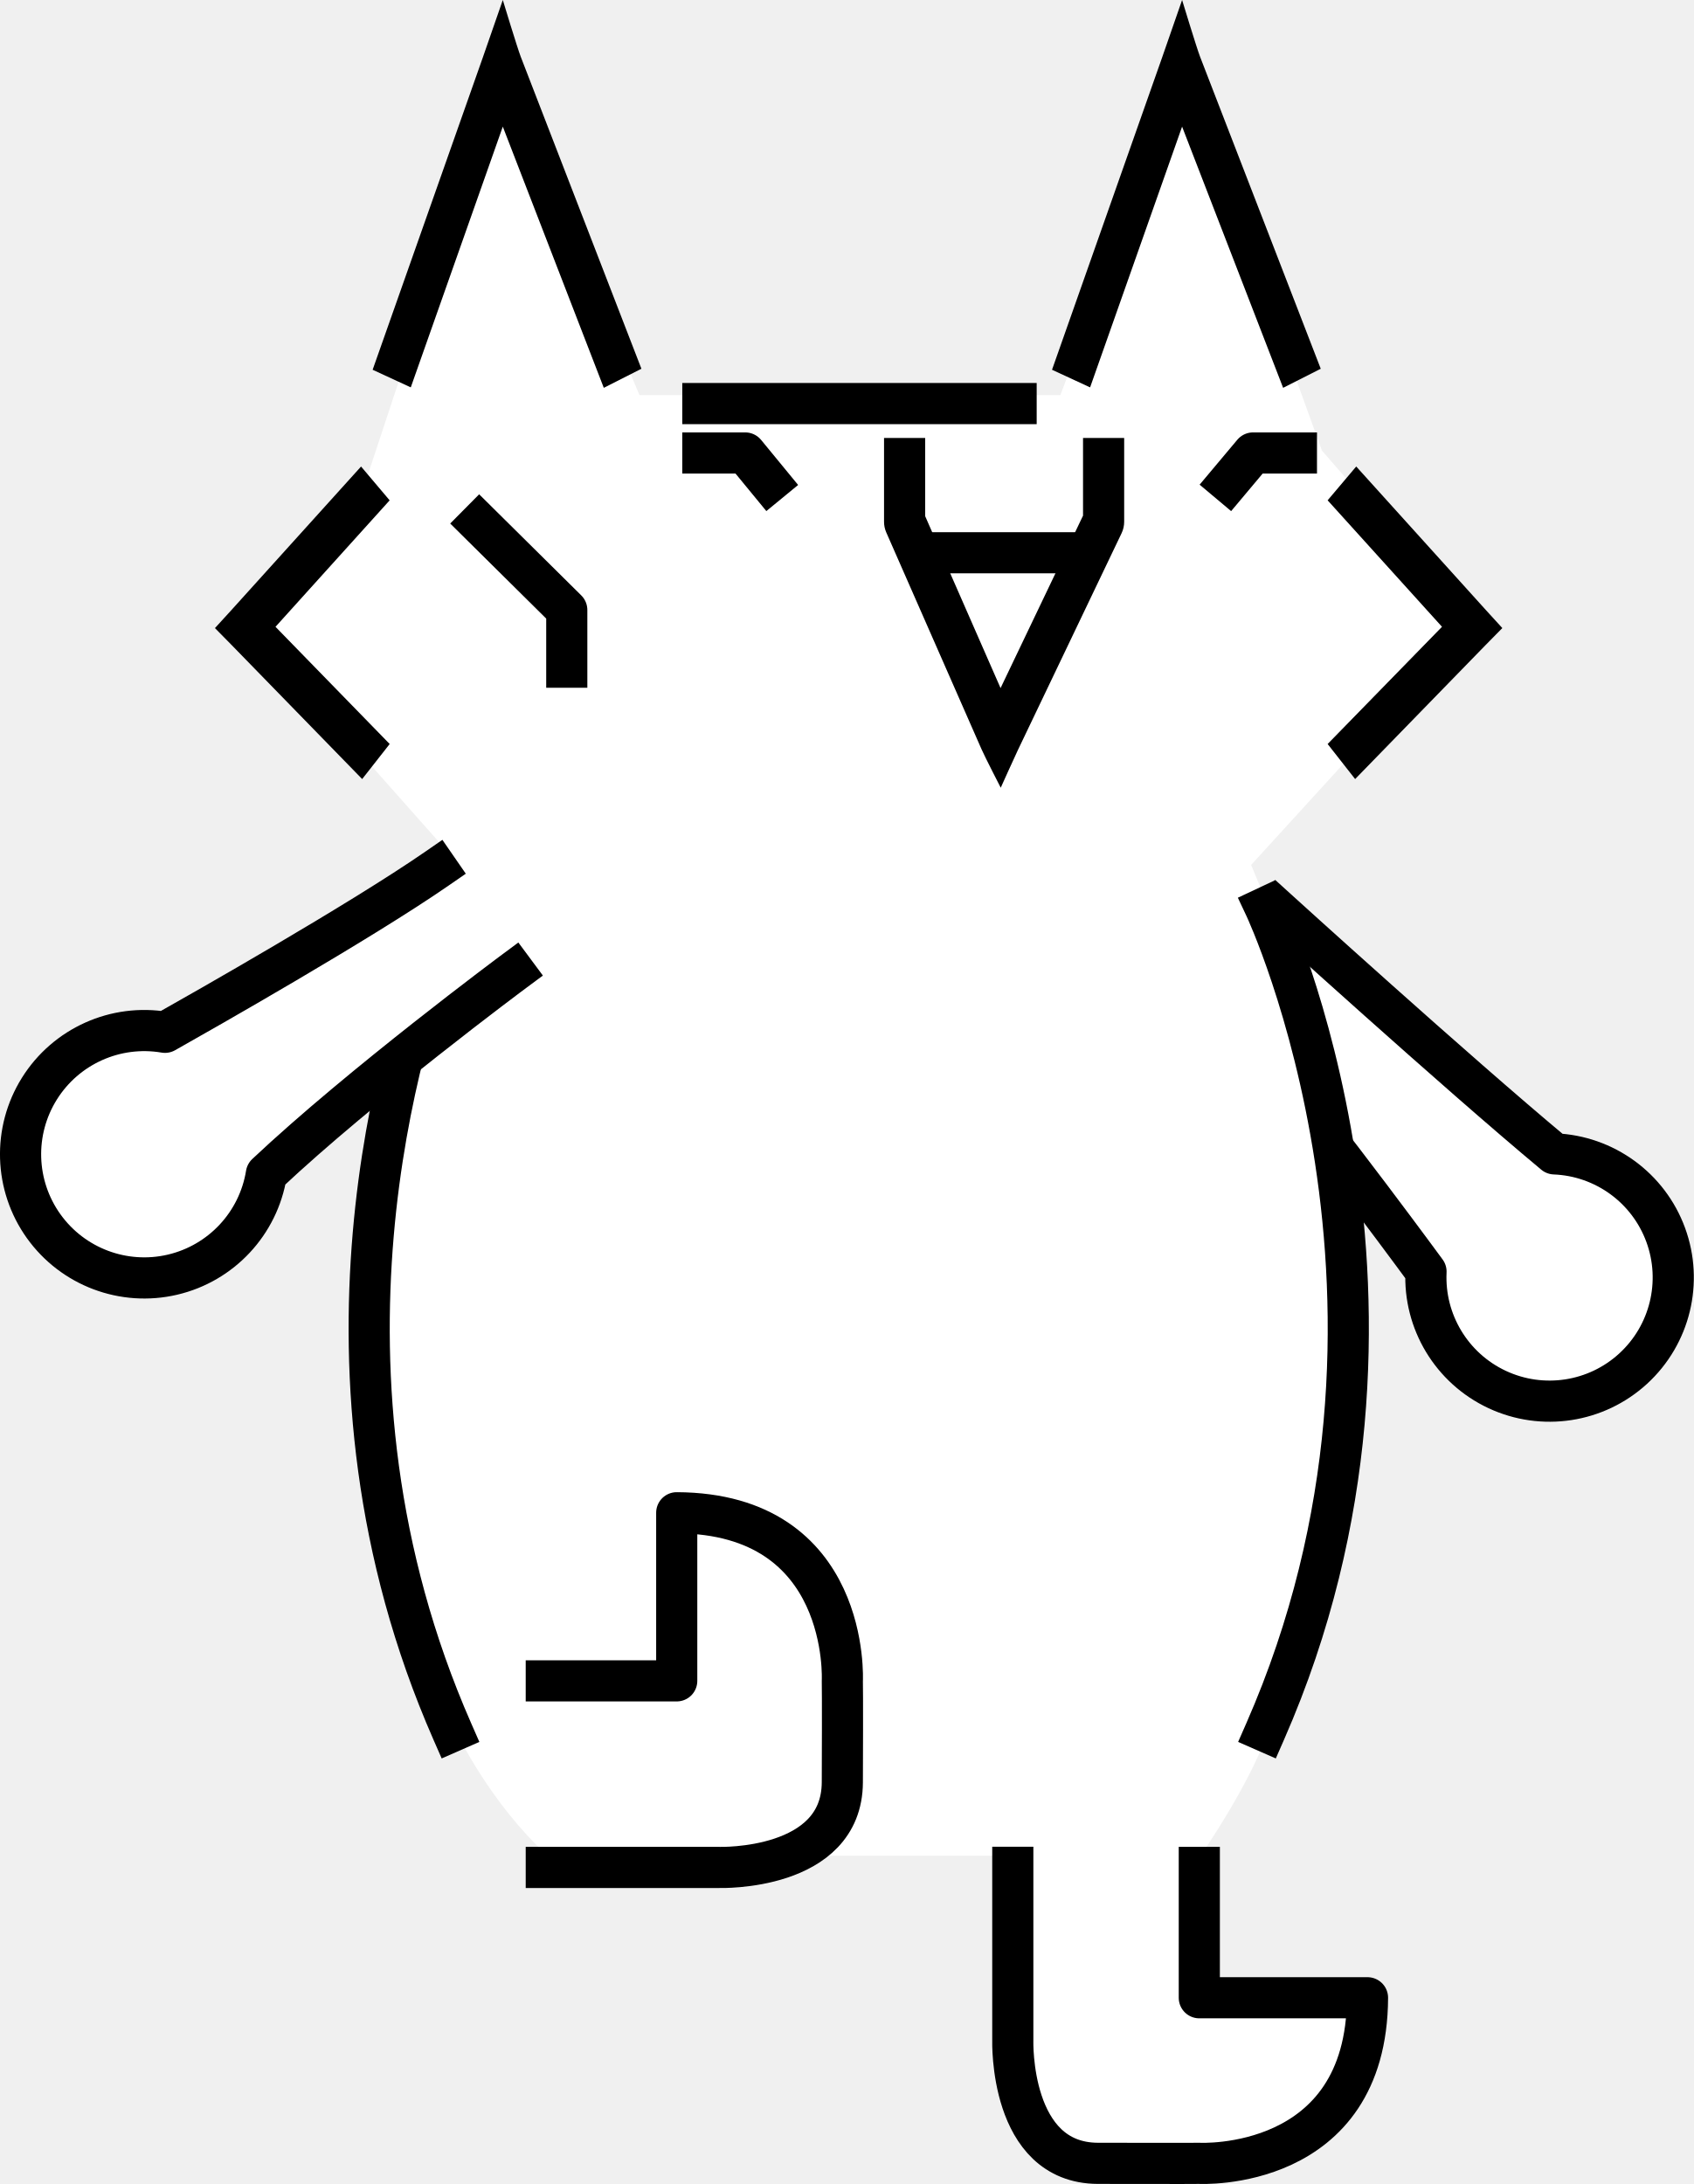
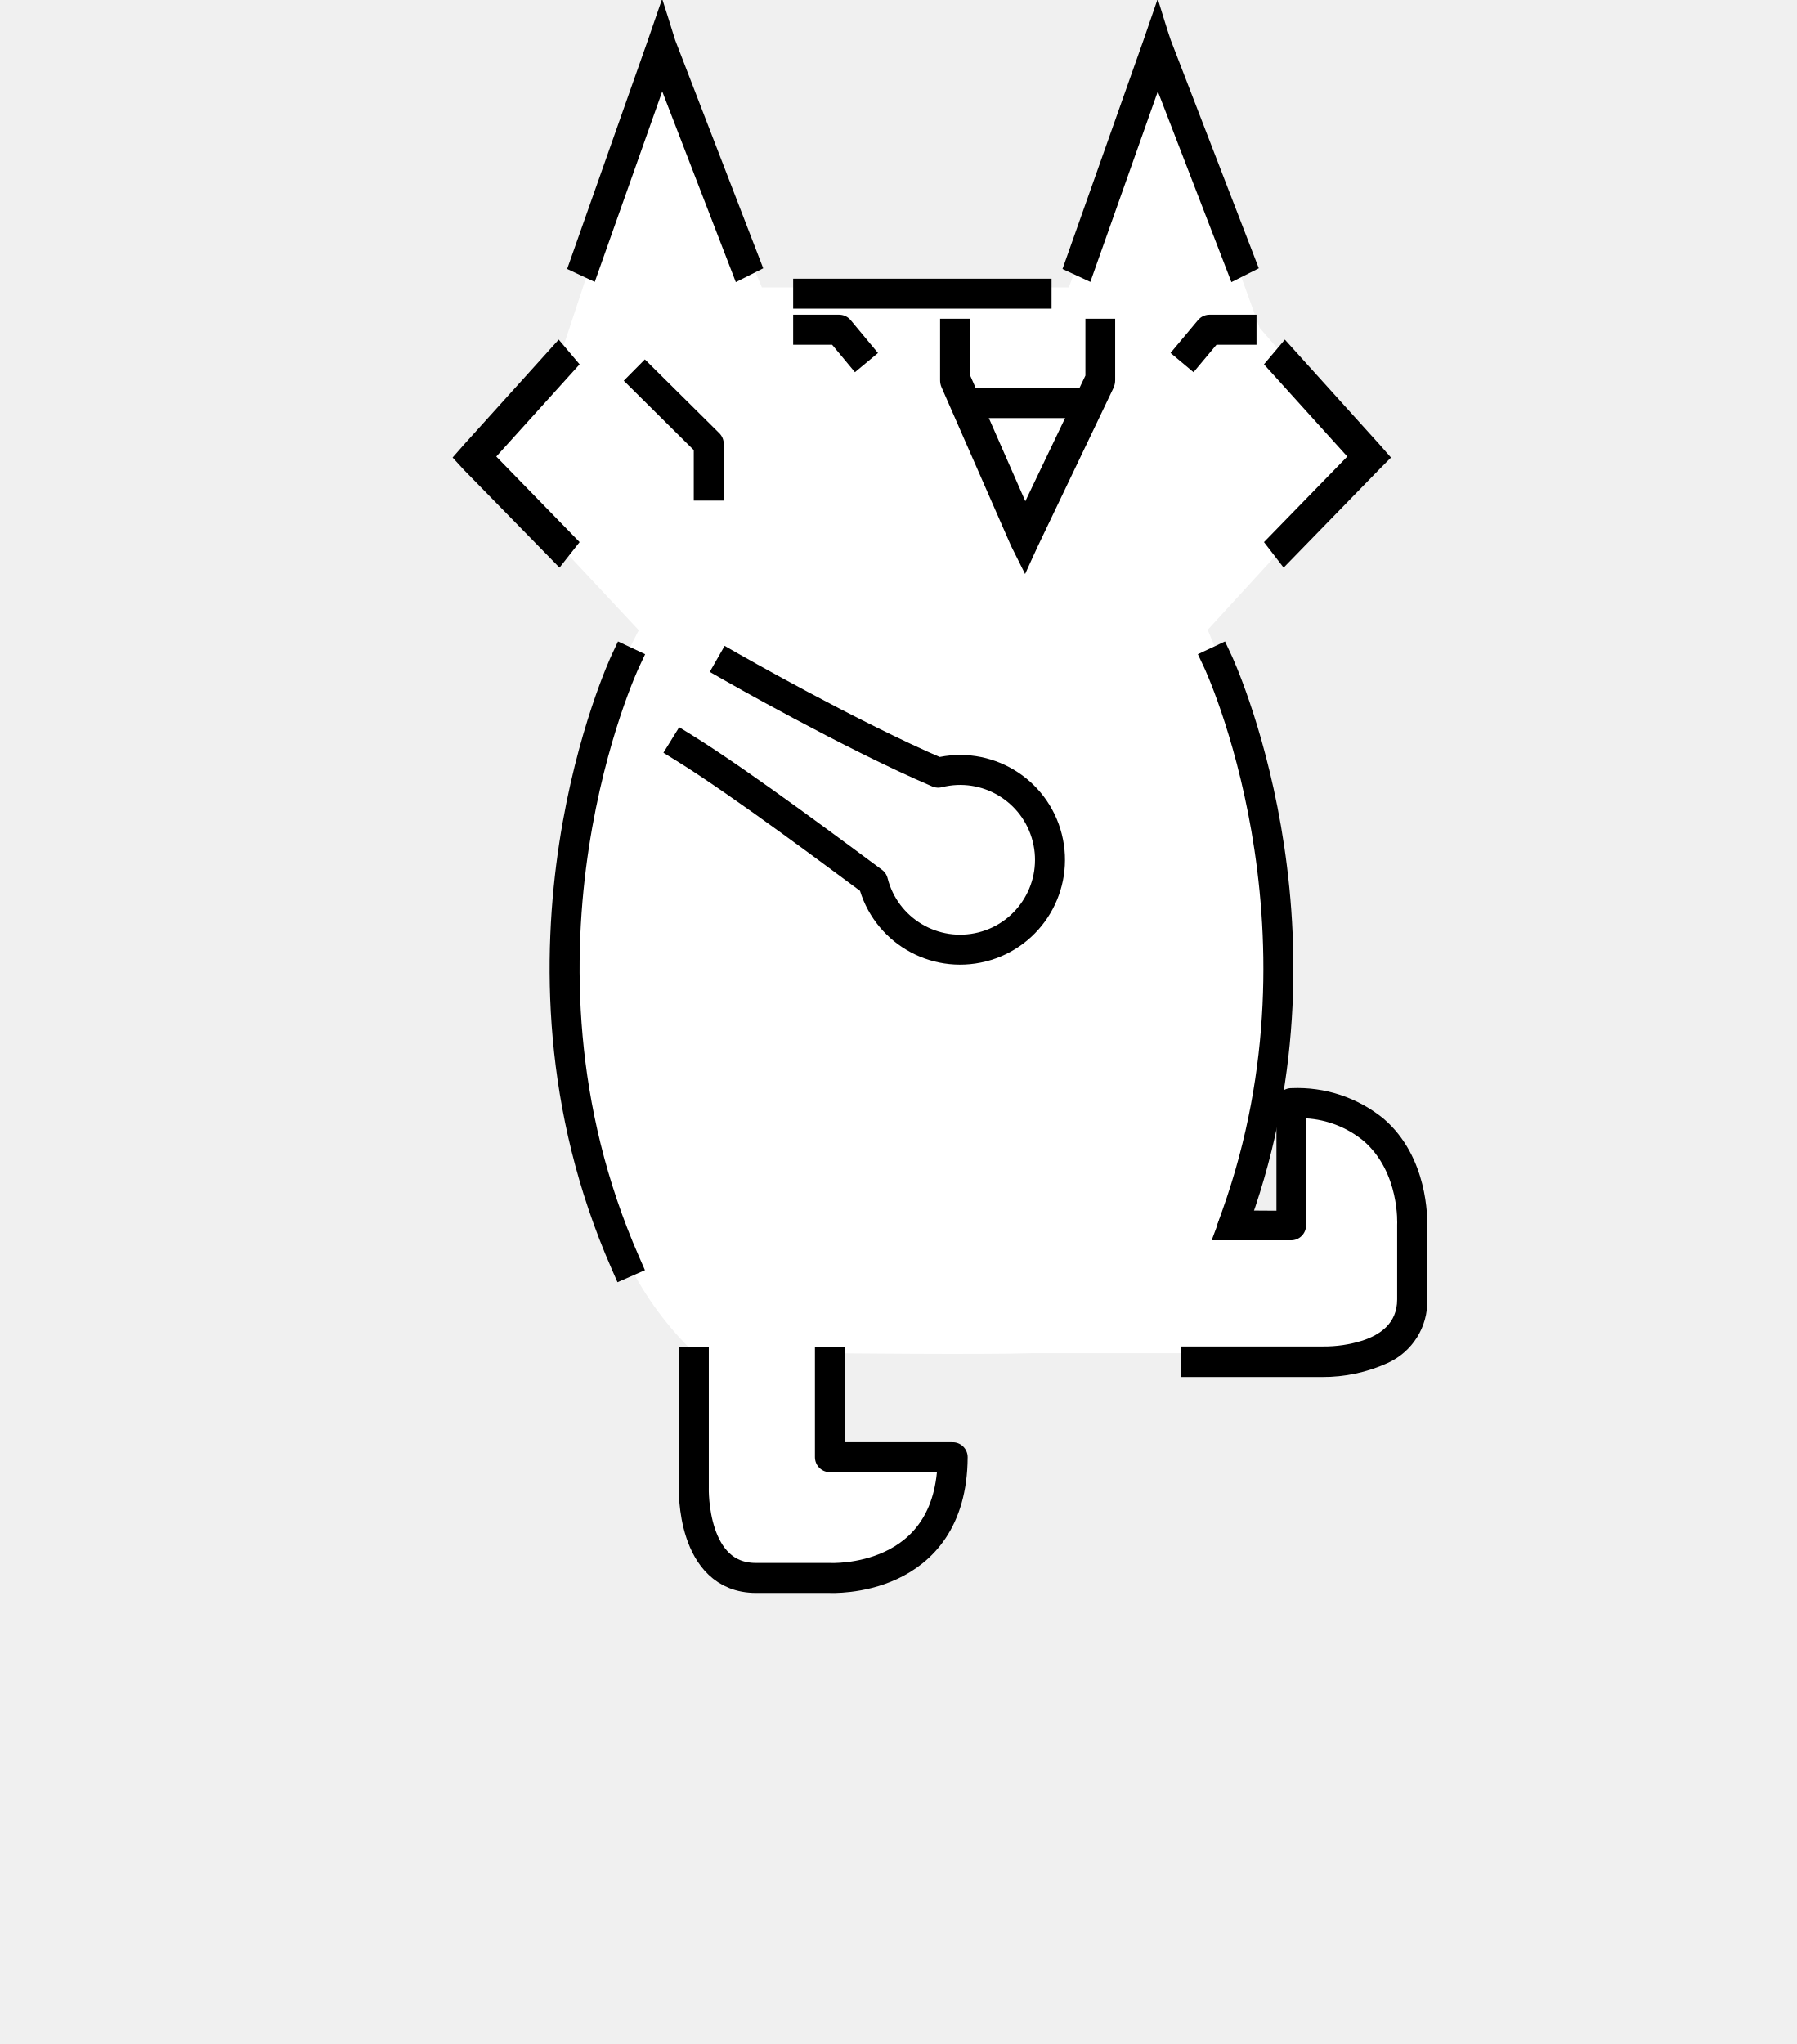
- <svg xmlns="http://www.w3.org/2000/svg" id="Layer_1" data-name="Layer 1" viewBox="0 0 592.51 764.01">
-   <defs>
-     <style>.cls-1{fill:#fff;}.cls-1,.cls-3{fill-rule:evenodd;}.cls-2,.cls-4{fill:none;stroke:#000;stroke-linecap:square;stroke-linejoin:round;}.cls-2{stroke-width:14.4px;}.cls-4{stroke-width:14.39px;}</style>
+ <svg xmlns="http://www.w3.org/2000/svg" xmlns:xlink="http://www.w3.org/1999/xlink" height="182" width="160" version="1.1" id="svg331">
+   <defs id="defs323">
+     <g id="c">
+       <path d="M10.75-56.05v-.05H4.5v3.9l-.05 1.1L4-48.65l-1.05 2H2v3.3h1.35v-1.95h7.2v1.95h1.4v-3.3h-1.2v-9.4M.4-60h3.9l1.2.55 3.85-8.6 3.9 8.6L14.5-60l3.15 3.05 1.1 1.1-1.1-1.1 1.15 1.1h-.05l-.35.4.1.1q2.1 2.05 2.3 4.55l.05.6q0 1.65-.8 3.1l-.25.45-1.4 1.7.1.1-.3.3-3.25.9v4.7l-3.25.7-3.15.9.65 1.6L12.55-37l3-.6q1.55 0 2.15.6.8.8.8 2 0 1.1-.75 1.85-1.05 1.05-4.1 1.25l-1.25.05.35 1.5 1.5-.05-.05 2.75-1.5 1.25v8.75H8.15v1.55h6.6l1.15.4q.55.55.55 1.65 0 1.05-.55 1.6-.45.45-1.15.45h-6.6v.95H-1.6l-1.55 1.5V-3q0 .7-.45 1.15-.55.55-1.6.55-1.1 0-1.65-.55-.4-.45-.4-1.15v-6.55H-8.8l-1.7-1.1-1.75-3.9v-2.4h.15v-1.5l.45-.4.2-.15 1.15-1.4-1.25-1-.7.95.4-10.95 1.75-12.8.4.35.75-.7-1-1.1q-1.45-1.85-1.5-4v-.25l.05-.9q.35-2.3 2.45-4.25l-.75-.75.5-3.95.65.3 3.85-8.6 3.85 8.6L.4-60m5.45 8.85v-3.6h3.5v8.15H4.4l.05-.05.5-.9.9-3.55v-.05m-.35 13.2Q4.45-39 2.25-39l-4 .75-3.1.9.65 1.6L-.9-37l3-.6q1.55 0 2.15.6.8.8.8 2 0 1.1-.75 1.85Q3.25-32.1.25-31.9l-1.3.05.35 1.5q3.95-.05 5.9-1.55l.4-.35q1-1 1-2.85 0-1.8-1.1-2.85M-7.15-43.6l.75-1.55v-1.35h-1.5v1.45h.55l-.55 1.45h.75m3.65-2.9H-5v1.45h.55L-5-43.6h.75l.75-1.55v-1.35" fill="#fff" fill-rule="evenodd" transform="translate(21.5 71)" id="path309" />
+       <path d="M10.75-56.05v9.45h1.2v3.25h-1.4v-1.95h-7.2v1.95H2v-3.25h.95L4-48.65l.45-2.45.05-1.1v-3.85h6.25M.4-60l-1.25.55-3.85-8.6-3.85 8.6-.65-.3-.55-.25 5.05-11L.4-60m-10.1 4.2l.75.75q-2.1 1.95-2.45 4.25l-.05.9v.25q.05 2.15 1.5 4l1 1.1-.75.7-.4-.35-.6-.7-.75-1.05q-1.1-1.75-1.05-3.85l.05-1q.2-1.5 1-2.85l1.75-2.15m-2.55 35.35l.7-.95 1.25 1-1.15 1.4-.2.15-.45.4q-.7.45-1.6.45-.95 0-2.65-1.1-1.2-.65-1.9-.65-.9 0-1.3.55l-.15.2-.45.75-1.35-.75q.4-.95 1.2-1.65l.6-.45 1.35-.35q1.1 0 2.25.8 1.65.85 2.55.85.6 0 1.3-.65m3.45 10.9h1.55V-3q0 .7.4 1.15.55.55 1.65.55 1.05 0 1.6-.55.45-.45.45-1.15v-6.55h1.5v6.6q0 1.25-.8 2.05-.9.9-2.75.9Q-7.1 0-8-.9q-.8-.8-.8-2.05v-6.6m16.95-1.5V-12h6.6q.7 0 1.15-.45.55-.55.55-1.6 0-1.1-.55-1.65l-1.15-.4h-6.6v-1.55h6.65q1.25 0 2.05.8.9.9.9 2.8 0 1.85-.9 2.75l-.3.25q-.75.55-1.75.55H8.15v-.55m6.1-19.35l-1.5.05-.35-1.5 1.25-.05q3.05-.2 4.1-1.25.75-.75.75-1.85 0-1.2-.8-2-.6-.6-2.15-.6l-3 .6-3.35 1.25-.65-1.6 3.15-.9 3.25-.7.75-.05q2.2 0 3.25 1.05 1.1 1.05 1.1 2.85 0 1.85-1 2.85l-.4.35q-1.6 1.2-4.4 1.5m4.25-14.45l-.1-.1 1.4-1.7.25-.45q.8-1.45.8-3.1l-.05-.6q-.2-2.5-2.3-4.55l-.1-.1.35-.4h.05l.3-.35q2.55 2.35 2.75 5.4l.05.6q0 1.9-.9 3.55-.7 1.25-1.9 2.4l-.6-.6M14.5-60l-1.25.55-3.9-8.6-3.85 8.6L4.3-60l5.05-11 5.15 11m-8.65 8.85v.05l-.9 3.55-.5.9-.05.05h4.95v-8.15h-3.5v3.6m-.35 13.2q1.1 1.05 1.1 2.85 0 1.85-1 2.85l-.4.35q-1.95 1.5-5.9 1.55l-.35-1.5 1.3-.05q3-.2 4.05-1.25.75-.75.75-1.85 0-1.2-.8-2-.6-.6-2.15-.6l-3 .6-3.3 1.25-.65-1.6 3.1-.9 4-.75q2.2 0 3.25 1.05m-9-8.55v1.35l-.75 1.55H-5l.55-1.45H-5v-1.45h1.5m-3.65 2.9h-.75l.55-1.45h-.55v-1.45h1.5v1.35l-.75 1.55" fill-rule="evenodd" transform="translate(21.5 71)" id="path311" />
+       <path d="M4.3-60H.4m12.3 39.65v-6.05m6.05-29.45l-1.1-1.1" fill="none" stroke="#000" stroke-linecap="round" stroke-linejoin="round" transform="translate(21.5 71)" id="path313" />
+     </g>
+     <g id="d" transform="translate(.8)">
+       <use height="3" transform="matrix(1.005 0 0 1 -.804 0)" width="4.65" xlink:href="#a" id="use316" />
+       <use height="3" transform="matrix(1.005 0 0 1 16.096 0)" width="4.65" xlink:href="#a" id="use318" />
+     </g>
+     <path d="M1.35 0h.2l.55.1.45.35q.45.45.45 1L2.55 2.6q-.45.4-1 .4l-.8-.2-.25-.2-.45-.7v-.15L0 1.45v-.1q.05-.5.5-.9l.25-.2Q1 .05 1.3 0h.05m.45.85L1.55.8Q1.2.75 1 1q-.2.15-.2.45v.15l.15.45H1l.05.05.2.1.3.05.55-.2.15-.6-.05-.3L2.1 1 2.05.95 1.9.85h-.1" fill-rule="evenodd" id="b" />
+     <use height="3" transform="translate(.8)" width="3" xlink:href="#b" id="a" />
+     <style id="style337">.cls-1{fill:#fff;}.cls-1,.cls-2{fill-rule:evenodd;}.cls-3,.cls-4{fill:none;stroke:#000;stroke-linecap:square;stroke-linejoin:round;}.cls-3{stroke-width:2.67px;}.cls-4{stroke-width:2.67px;}</style>
  </defs>
-   <path class="cls-1" d="M457.63,323.21s51.17,51.36,86.12,80.48a43.27,43.27,0,1,1-44.93,41.19c-8.88-12.09-51.75-65.94-73.65-90.62" />
-   <path class="cls-2" d="M446.58,318s62.22,56.53,97.17,85.65a43.27,43.27,0,1,1-44.93,41.19c-8.88-12.09-46.48-62.91-68.37-87.6" />
-   <path class="cls-1" d="M175.81,23.58l-49,148.16L85.67,218l75.78,85.46s-66.25,120.11-1.67,302.7c0,0,11.53,24.48,31.78,43h161.6v85.24s2.7,25.87,54.07,22.73c0,0,69,4.26,71-57.76H419.94V649.15s18.88-27,24.81-46.91,66.42-125.84-7.1-299.67L514.83,218,462.4,157.6l-48.47-134-43,114.61H223.68L175.81,23.58Z" />
-   <path class="cls-3" d="M175.88,44.3l-32.19,91.21-13.34-6.16L168.9,20.08C170,17,175.88,0,175.88,0s5.1,16.81,6.27,19.83L224.37,129l-13.16,6.67L175.88,44.3Z" />
-   <path class="cls-3" d="M413.5,44.3l-32.18,91.21L368,129.35,406.52,20.08C407.6,17,413.5,0,413.5,0s5.11,16.81,6.28,19.83L462,129l-13.16,6.67L413.5,44.3Z" />
-   <path class="cls-3" d="M96.37,219.27l39.94,41-9.62,12.26L81,225.62l-5.81-5.9s4.18-4.55,5.61-6.14l45.5-50.38,10,11.83L96.37,219.27Z" />
-   <path class="cls-3" d="M504.41,219.27l-40,41,9.62,12.26,45.68-46.92,5.81-5.9s-4.17-4.55-5.61-6.14l-45.5-50.38-10,11.83,40,44.24Z" />
-   <path class="cls-4" d="M167.66,183.09l30.6,30.3v20m157.18-92.21H245.86m0,17.28h14.82l8.38,10.2m184.43-10.2H438.33l-8.56,10.2" />
-   <path class="cls-3" d="M378.85,180.42V153.2h14.39v29.32a9.31,9.31,0,0,1-.88,3.95l-36.3,75.92c-1.28,2.69-6,13.17-6,13.17s-5.5-10.69-6.7-13.42L310,186.21a9.23,9.23,0,0,1-.76-3.69V153.2h14.39v27.37L350,240.71l28.83-60.29Z" />
-   <path class="cls-4" d="M377.41,193.36H323.89M442.58,317.49s65.38,139.11,0,288.17M154.18,327.12C141,361.06,103,479.81,158.2,605.66m32.89,47.61h60.56s42.87,1.29,43-29.78,0-35.45,0-35.45,3.1-58.56-57.93-58.85V588H191.09m163.19,65.23v60.57S353,756.7,384.07,756.78s35.45,0,35.45,0,58.56,3.11,58.84-57.92H419.52V653.27" />
-   <path class="cls-1" d="M190.62,332.48s-64.31,47-97.44,78.21a43.27,43.27,0,1,1-35.47-49.57c13.08-7.37,78.86-45.84,106-64.6" />
-   <path class="cls-2" d="M179.83,339.78s-53.52,39.72-86.65,70.91a43.27,43.27,0,1,1-35.47-49.57c13.08-7.37,68.07-38.55,95.21-57.31" />
+   <g id="g380" transform="translate(40.261,-0.07)">
+     <path class="cls-1" d="m 56.64,6.42 -9.1,27.52 -7.63,8.58 14.67,15.71 c 0,0 -12.9,22.47 -0.91,56.38 a 29.14,29.14 0 0 0 5.9,8 v 13 c 0,0 -0.2,7.18 6,7.07 h 8.4 c 0,0 8.55,-1.05 8.55,-10.73 H 71.55 v -9.35 c 0,0 13.69,0.15 18,0 h 31.63 c 0,0 4.47,-10.44 2.13,-13.68 -0.33,-0.46 -0.43,-3.41 -2.13,-5.48 -1.7,-2.07 -5.32,-3.51 -6.63,-3 -2.14,0.91 -1.38,11.49 -1.2,10.89 0.18,-0.6 -6.28,1.15 -5.81,0 2.8,-7 9.43,-25.42 -2.3,-53.14 l 14.36,-15.67 -9.73,-11.21 -9,-24.89 -8,21.28 H 65.54 Z" transform="translate(-37.96,-2.04)" id="path341" />
+     <path class="cls-2" d="m 56.66,10.27 -6,16.94 L 48.2,26.06 55.36,5.77 56.66,2 c 0,0 1,3.12 1.16,3.68 l 7.84,20.32 -2.44,1.23 -6.56,-17 z" transform="translate(-37.96,-2.04)" id="path343" />
+     <path class="cls-2" d="m 100.79,10.27 -6,16.94 -2.48,-1.15 7.18,-20.29 1.3,-3.77 c 0,0 0.95,3.12 1.16,3.68 l 7.84,20.32 -2.44,1.23 -6.56,-17 z" transform="translate(-37.96,-2.04)" id="path345" />
+     <path class="cls-2" d="m 41.89,42.76 7.42,7.62 -1.79,2.27 -8.52,-8.71 -1,-1.09 1,-1.14 8.45,-9.36 1.86,2.2 z" transform="translate(-37.96,-2.04)" id="path347" />
+     <path class="cls-2" d="m 117.67,42.76 -7.42,7.62 1.75,2.27 8.48,-8.71 1.08,-1.09 -1,-1.14 -8.45,-9.36 -1.86,2.2 z" transform="translate(-37.96,-2.04)" id="path349" />
+     <path class="cls-3" d="m 55.13,36 5.68,5.63 v 3.72 M 90,28.26 H 69.66 m 0,3.21 h 2.76 l 1.58,1.9 m 34.25,-1.9 h -2.85 l -1.59,1.9" transform="translate(-37.96,-2.04)" id="path351" />
+     <path class="cls-2" d="M 94.35,35.55 V 30.49 H 97 v 5.45 a 1.66,1.66 0 0 1 -0.16,0.73 l -6.74,14.1 c -0.24,0.5 -1.12,2.45 -1.12,2.45 0,0 -1,-2 -1.25,-2.5 l -6.18,-14.1 a 1.56,1.56 0 0 1 -0.14,-0.68 v -5.45 h 2.69 v 5.08 L 89,46.74 Z" transform="translate(-37.96,-2.04)" id="path353" />
+     <path class="cls-3" d="m 94.08,38 h -9.94 m 22,23 c 0,0 10.94,23.29 1.66,49.34 M 53.37,61 c 0,0 -12.14,25.84 0,53.52 m 6.11,8.84 v 11.25 c 0,0 -0.24,8 5.54,8 5.78,0 6.58,0 6.58,0 0,0 10.87,0.58 10.93,-10.75 H 71.6 v -8.47" transform="translate(-37.96,-2.04)" id="path355" />
+     <path class="cls-2" d="m 111.36,109.91 v -9.59 a 1.33,1.33 0 0 1 1.34,-1.32 12.15,12.15 0 0 1 8.19,2.71 c 4,3.42 3.91,8.94 3.9,9.57 0,0.2 0,1.42 0,6.57 a 6,6 0 0 1 -3.54,5.63 13.92,13.92 0 0 1 -5.82,1.24 H 102.89 V 122 h 12.62 a 11.35,11.35 0 0 0 3.53,-0.53 c 1.5,-0.5 3.07,-1.49 3.07,-3.66 0,-5.75 0,-6.56 0,-6.56 a 0.28,0.28 0 0 1 0,-0.09 c 0,0 0.26,-4.66 -3,-7.47 a 8.89,8.89 0 0 0 -5.11,-2 v 9.53 a 1.34,1.34 0 0 1 -1.34,1.33 h -7.07 l 1,-2.67 z" transform="translate(-37.96,-2.04)" id="path357" />
+     <path class="cls-1" d="m 62.72,61.44 c 0,0 10.75,6.15 18.52,9.47 a 8,8 0 1 1 -5.8,9.72 C 73.22,79 63.82,71.92 58.61,68.7" transform="translate(-37.96,-2.04)" id="path359" />
+     <path class="cls-4" d="m 62.72,61.44 c 0,0 10.75,6.15 18.52,9.47 a 8,8 0 1 1 -5.8,9.72 C 73.22,79 63.82,71.92 58.61,68.7" transform="translate(-37.96,-2.04)" id="path361" />
+   </g>
</svg>
